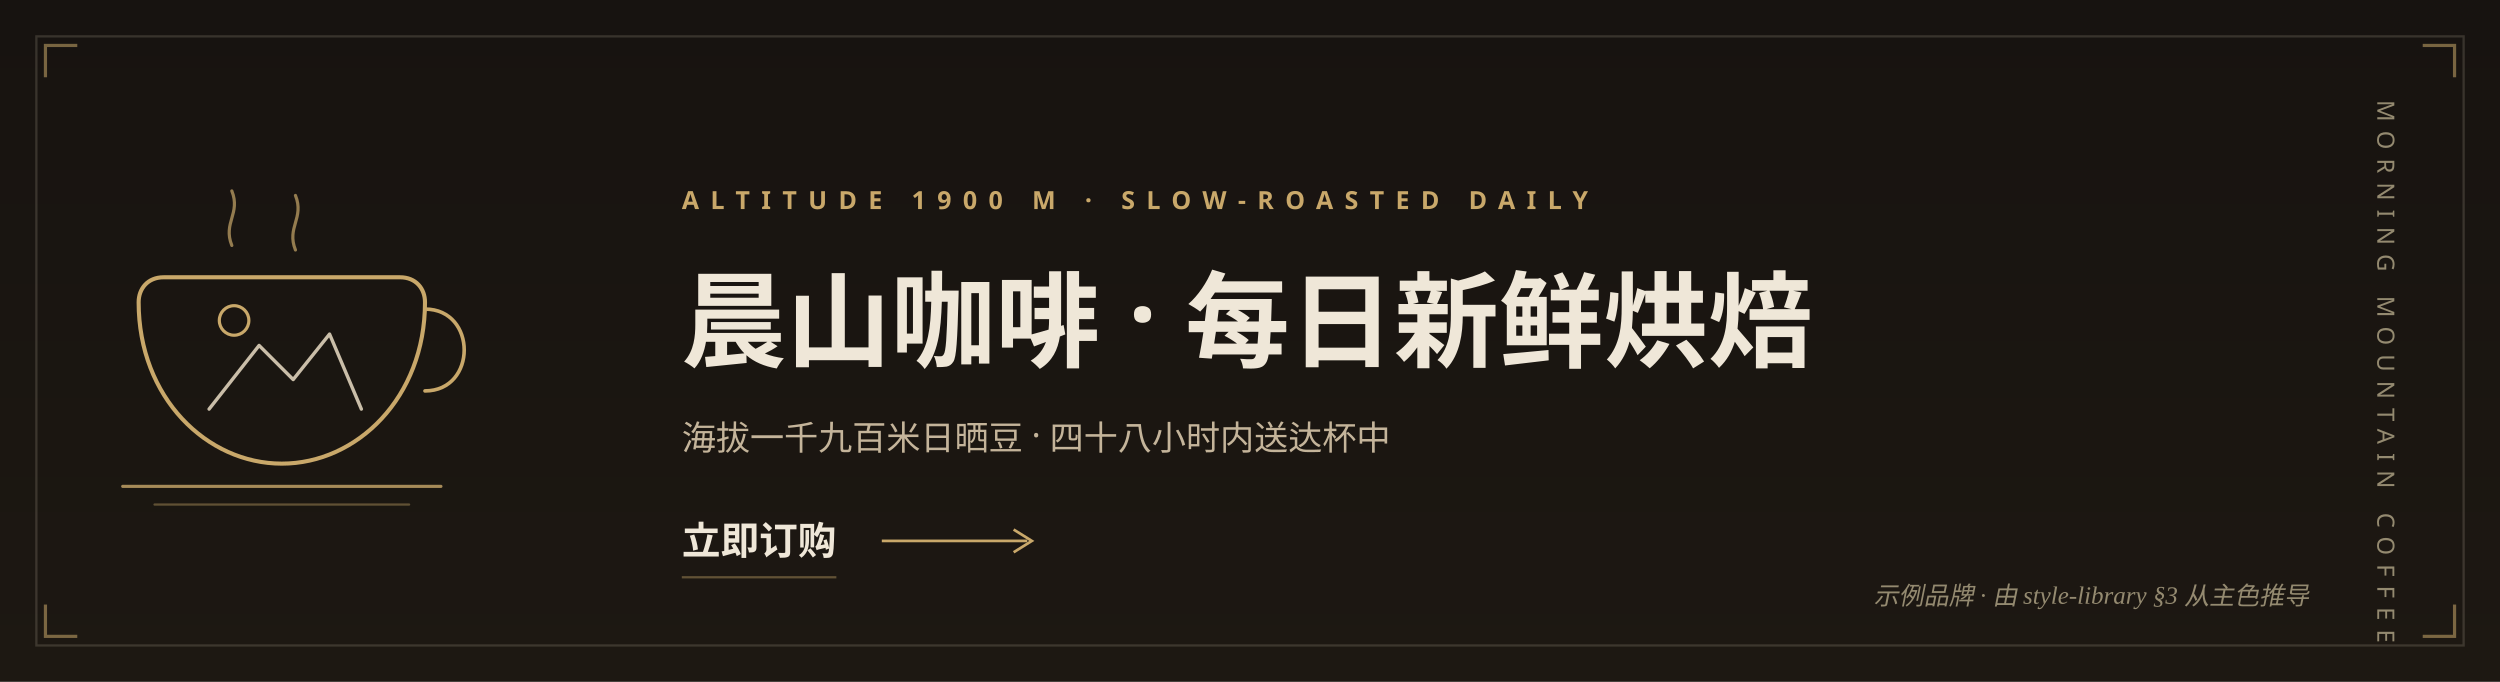
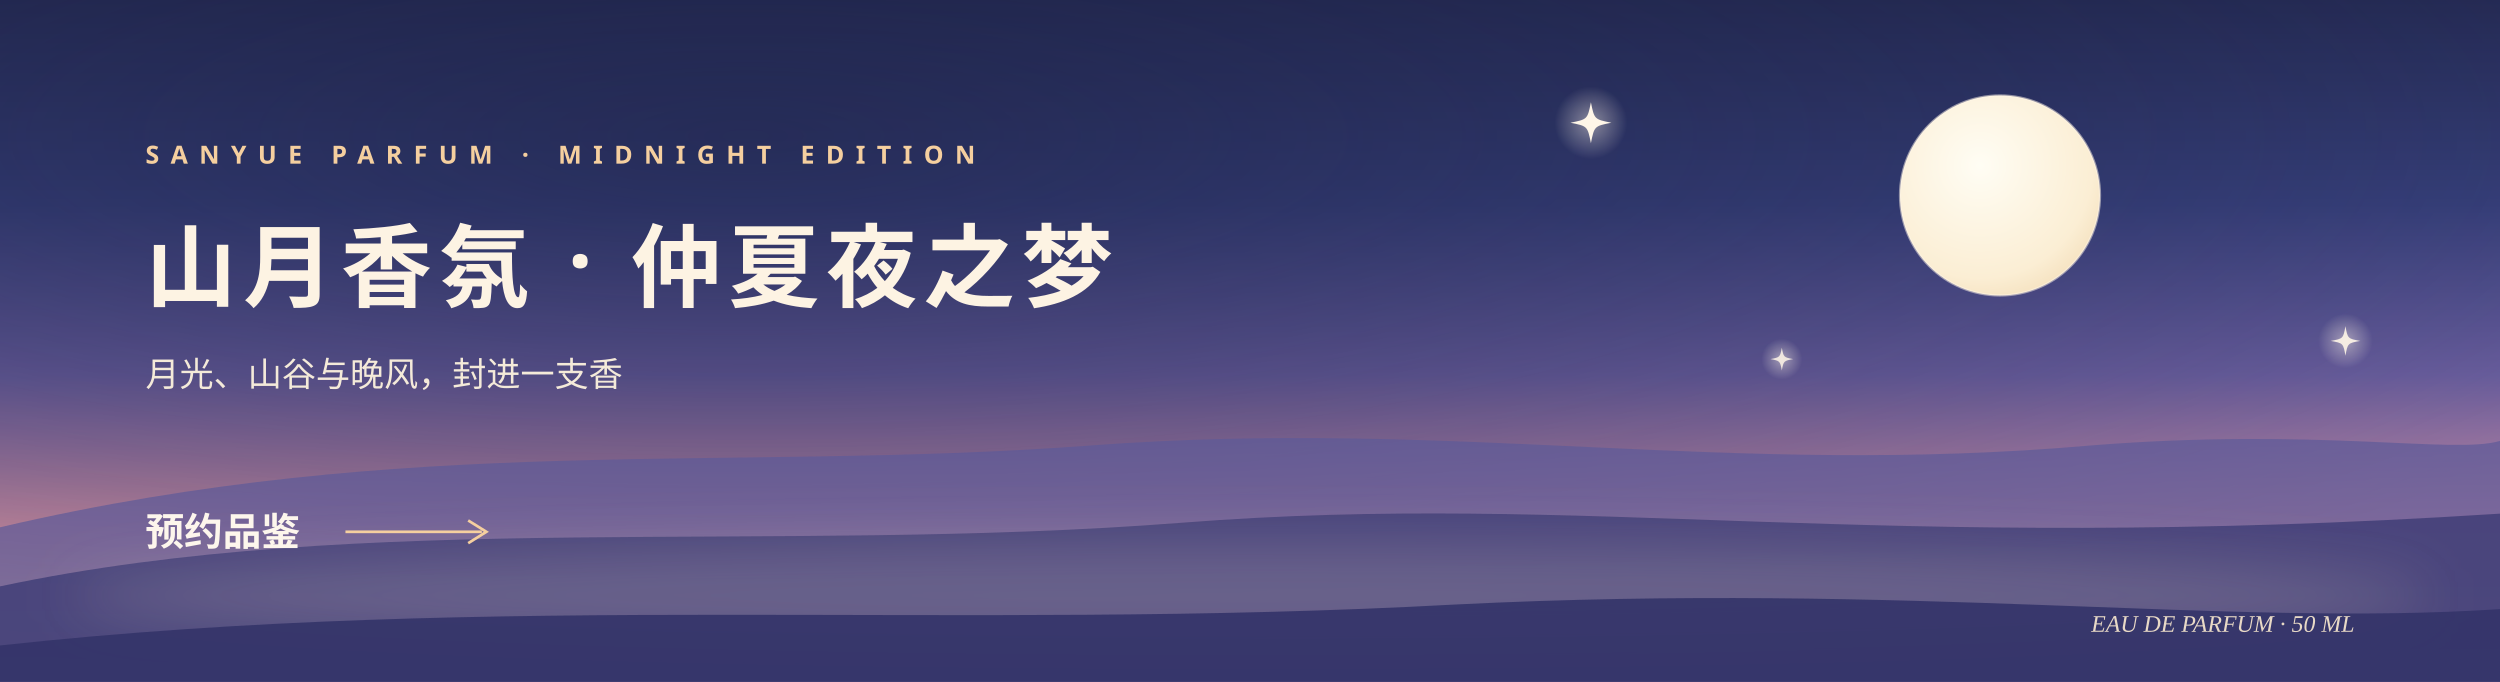
<svg xmlns="http://www.w3.org/2000/svg" viewBox="0 0 1100 300" width="1100" height="300" role="img" aria-labelledby="gbT gbD">
  <defs>
-     <linearGradient id="gbGround" x1="0" y1="0" x2="0" y2="1">
-       <stop offset="0" stop-color="#171310" />
-       <stop offset="1" stop-color="#1d1812" />
+     <linearGradient id="gbDusk" x1="0" y1="0" x2="0" y2="1">
+       <stop offset="0" stop-color="#252b55" />
+       <stop offset="0.3" stop-color="#37407c" />
+       <stop offset="0.55" stop-color="#6a5e9e" />
+       <stop offset="0.78" stop-color="#c98ba0" />
+       <stop offset="1" stop-color="#f4c39a" />
    </linearGradient>
+     <radialGradient id="gbMoonBloom" cx="0.5" cy="0.5" r="0.5">
+       <stop offset="0" stop-color="#fff6e8" stop-opacity="0.55" />
+       <stop offset="0.4" stop-color="#ffe9d2" stop-opacity="0.22" />
+       <stop offset="1" stop-color="#ffe9d2" stop-opacity="0" />
+     </radialGradient>
+     <radialGradient id="gbMoonDisc" cx="0.4" cy="0.35" r="0.75">
+       <stop offset="0" stop-color="#fffdf4" />
+       <stop offset="0.75" stop-color="#fbeed4" />
+       <stop offset="1" stop-color="#f3ddb8" />
+     </radialGradient>
+     <radialGradient id="gbCornerDeep" cx="0.3" cy="0.2" r="0.85">
+       <stop offset="0" stop-color="#1d2246" stop-opacity="0.55" />
+       <stop offset="0.55" stop-color="#1d2246" stop-opacity="0.25" />
+       <stop offset="1" stop-color="#1d2246" stop-opacity="0" />
+     </radialGradient>
+     <radialGradient id="gbSparkGlow" cx="0.5" cy="0.5" r="0.5">
+       <stop offset="0" stop-color="#fff6e8" stop-opacity="0.45" />
+       <stop offset="1" stop-color="#fff6e8" stop-opacity="0" />
+     </radialGradient>
+     <filter id="gbMist" x="-30%" y="-260%" width="160%" height="620%">
+       <feGaussianBlur stdDeviation="12" />
+     </filter>
  </defs>
-   <rect width="1100" height="300" fill="url(#gbGround)" />
-   <rect x="16" y="16" width="1068" height="268" fill="none" stroke="#e9dcc3" stroke-opacity="0.16" stroke-width="1" />
-   <g stroke="#c9a86a" stroke-opacity="0.55" stroke-width="1.4" fill="none">
-     <path d="M20 34 V20 H34" />
-     <path d="M1066 20 H1080 V34" />
-     <path d="M20 266 V280 H34" />
-     <path d="M1080 266 V280 H1066" />
+   <rect width="1100" height="300" fill="url(#gbDusk)" />
+   <rect width="1100" height="300" fill="url(#gbCornerDeep)" />
+   <g data-motif="moonrise" data-motif-message="月光是这支香的序章，山谷是它的产地记忆">
+     <circle cx="880" cy="86" r="44" fill="url(#gbMoonDisc)" />
+     <circle cx="880" cy="86" r="44" fill="none" stroke="#fff6e8" stroke-opacity="0.5" stroke-width="1" />
+     <g fill="#fff6e8">
+       <circle cx="700" cy="54" r="16" fill="url(#gbSparkGlow)" />
+       <path d="M700 45 C 701.5 52.5 701.5 52.5 709 54 C 701.5 55.5 701.5 55.5 700 63 C 698.5 55.5 698.5 55.5 691 54 C 698.5 52.5 698.5 52.5 700 45 Z" />
+       <circle cx="1032" cy="150" r="12" fill="url(#gbSparkGlow)" />
+       <path d="M1032 143.5 C 1033 149 1033 149 1038.5 150 C 1033 151 1033 151 1032 156.5 C 1031 151 1031 151 1025.5 150 C 1031 149 1031 149 1032 143.5 Z" fill-opacity="0.9" />
+       <circle cx="784" cy="158" r="9" fill="url(#gbSparkGlow)" />
+       <path d="M784 153 C 784.8 157.2 784.8 157.2 789 158 C 784.8 158.8 784.8 158.8 784 163 C 783.2 158.8 783.2 158.8 779 158 C 783.2 157.2 783.2 157.2 784 153 Z" fill-opacity="0.85" />
+     </g>
  </g>
-   <g data-motif="fresh-brew" data-motif-message="杯内的山形与初升日点，指清晨山场现萃" transform="translate(56 78)" fill="none" stroke-linecap="round" stroke-linejoin="round">
-     <path d="M46 30 C 42 20, 50 16, 46 6" stroke="#c9a86a" stroke-opacity="0.7" stroke-width="1.4" />
-     <path d="M74 32 C 70 22, 78 18, 74 8" stroke="#c9a86a" stroke-opacity="0.7" stroke-width="1.4" />
-     <path d="M16 44 H 120 C 127 44, 131 49, 131 55 C 131 97, 101 126, 68 126 C 35 126, 5 97, 5 55 C 5 49, 9 44, 16 44 Z" stroke="#c9a86a" stroke-width="1.8" />
-     <path d="M131 58 C 154 58, 154 94, 131 94" stroke="#c9a86a" stroke-width="1.6" />
-     <path d="M36 102 L 58 74 L 73 89 L 89 69 L 103 102" stroke="#e9dcc3" stroke-opacity="0.85" stroke-width="1.5" />
-     <circle cx="47" cy="63" r="6.5" stroke="#c9a86a" stroke-width="1.4" />
-     <path d="M-2 136 H 138" stroke="#c9a86a" stroke-opacity="0.8" stroke-width="1.4" />
-     <path d="M12 144 H 124" stroke="#c9a86a" stroke-opacity="0.4" stroke-width="1" />
+   <path d="M0 232 C 180 190 320 208 480 196 C 640 184 760 210 920 196 C 1020 188 1080 200 1100 194 L 1100 300 L 0 300 Z" fill="#5d5a99" fill-opacity="0.7" />
+   <path d="M0 258 C 160 224 340 244 520 230 C 700 216 820 244 1100 226 L 1100 300 L 0 300 Z" fill="#413f77" fill-opacity="0.85" />
+   <ellipse cx="550" cy="262" rx="520" ry="24" fill="#f6e3d2" fill-opacity="0.18" filter="url(#gbMist)" />
+   <path d="M0 284 C 220 260 420 278 640 266 C 840 256 980 276 1100 268 L 1100 300 L 0 300 Z" fill="#34346a" fill-opacity="0.92" />
+   <text x="64" y="72" font-family="PingFang SC, Microsoft YaHei, Noto Sans SC, sans-serif" font-size="11" font-weight="600" fill="#f5cf9f" letter-spacing="5">SANYUE PARFUM · MIDNIGHT EDITION</text>
+   <text x="64" y="132" data-role="banner-title" font-family="Songti SC, STSong, SimSun, Noto Serif SC, serif" font-size="40" font-weight="700" fill="#fdf3e3" letter-spacing="3">山月香氛 · 仲夏夜之梦</text>
+   <text x="64" y="170" font-family="PingFang SC, Microsoft YaHei, Noto Sans SC, sans-serif" font-size="15" fill="#f4ead9">月光、山谷与晚风，封进一支香</text>
+   <g data-role="cta">
+     <text x="64" y="240" font-family="Songti SC, STSong, SimSun, Noto Serif SC, serif" font-size="17" font-weight="600" fill="#fdf6ec">预约品鉴</text>
+     <line x1="152" y1="234" x2="212" y2="234" stroke="#f5cf9f" stroke-width="1.2" />
+     <path d="M206 229 l 8 5 l -8 5" fill="none" stroke="#f5cf9f" stroke-width="1.2" />
  </g>
-   <text x="300" y="92" font-family="PingFang SC, Microsoft YaHei, Noto Sans SC, sans-serif" font-size="11" font-weight="600" fill="#c9a86a" letter-spacing="5">ALTITUDE 1900 M · SLOW-ROASTED DAILY</text>
-   <text x="300" y="158" data-role="banner-title" font-family="Songti SC, STSong, SimSun, Noto Serif SC, serif" font-size="46" font-weight="700" fill="#efe7d8">晨山咖啡 · 每日新鲜烘焙</text>
-   <text x="300" y="198" font-family="PingFang SC, Microsoft YaHei, Noto Sans SC, sans-serif" font-size="15" fill="#c4b49a">海拔一千九百米日晒豆 · 四十八小时内送达杯中</text>
-   <g data-role="cta">
-     <text x="300" y="244" font-family="Songti SC, STSong, SimSun, Noto Serif SC, serif" font-size="17" font-weight="600" fill="#efe7d8">立即订购</text>
-     <line x1="300" y1="254" x2="368" y2="254" stroke="#c9a86a" stroke-opacity="0.4" stroke-width="1" />
-     <line x1="388" y1="238" x2="452" y2="238" stroke="#c9a86a" stroke-width="1.2" />
-     <path d="M446 233 l 8 5 l -8 5" fill="none" stroke="#c9a86a" stroke-width="1.2" />
-   </g>
-   <text transform="translate(1046 44) rotate(90)" font-family="PingFang SC, Microsoft YaHei, Noto Sans SC, sans-serif" font-size="10.5" fill="#948a70" letter-spacing="4">MORNING MOUNTAIN COFFEE</text>
-   <text x="1016" y="266" text-anchor="end" font-family="Georgia, Times New Roman, serif" font-size="11" font-style="italic" fill="#948a70">示例品牌 · 由 style-library §3 从主色推导</text>
+   <text x="1036" y="278" text-anchor="end" font-family="Georgia, Times New Roman, serif" font-size="10.5" font-style="italic" fill="#e8d9c6">EAU DE PARFUM · 50 ML</text>
</svg>
